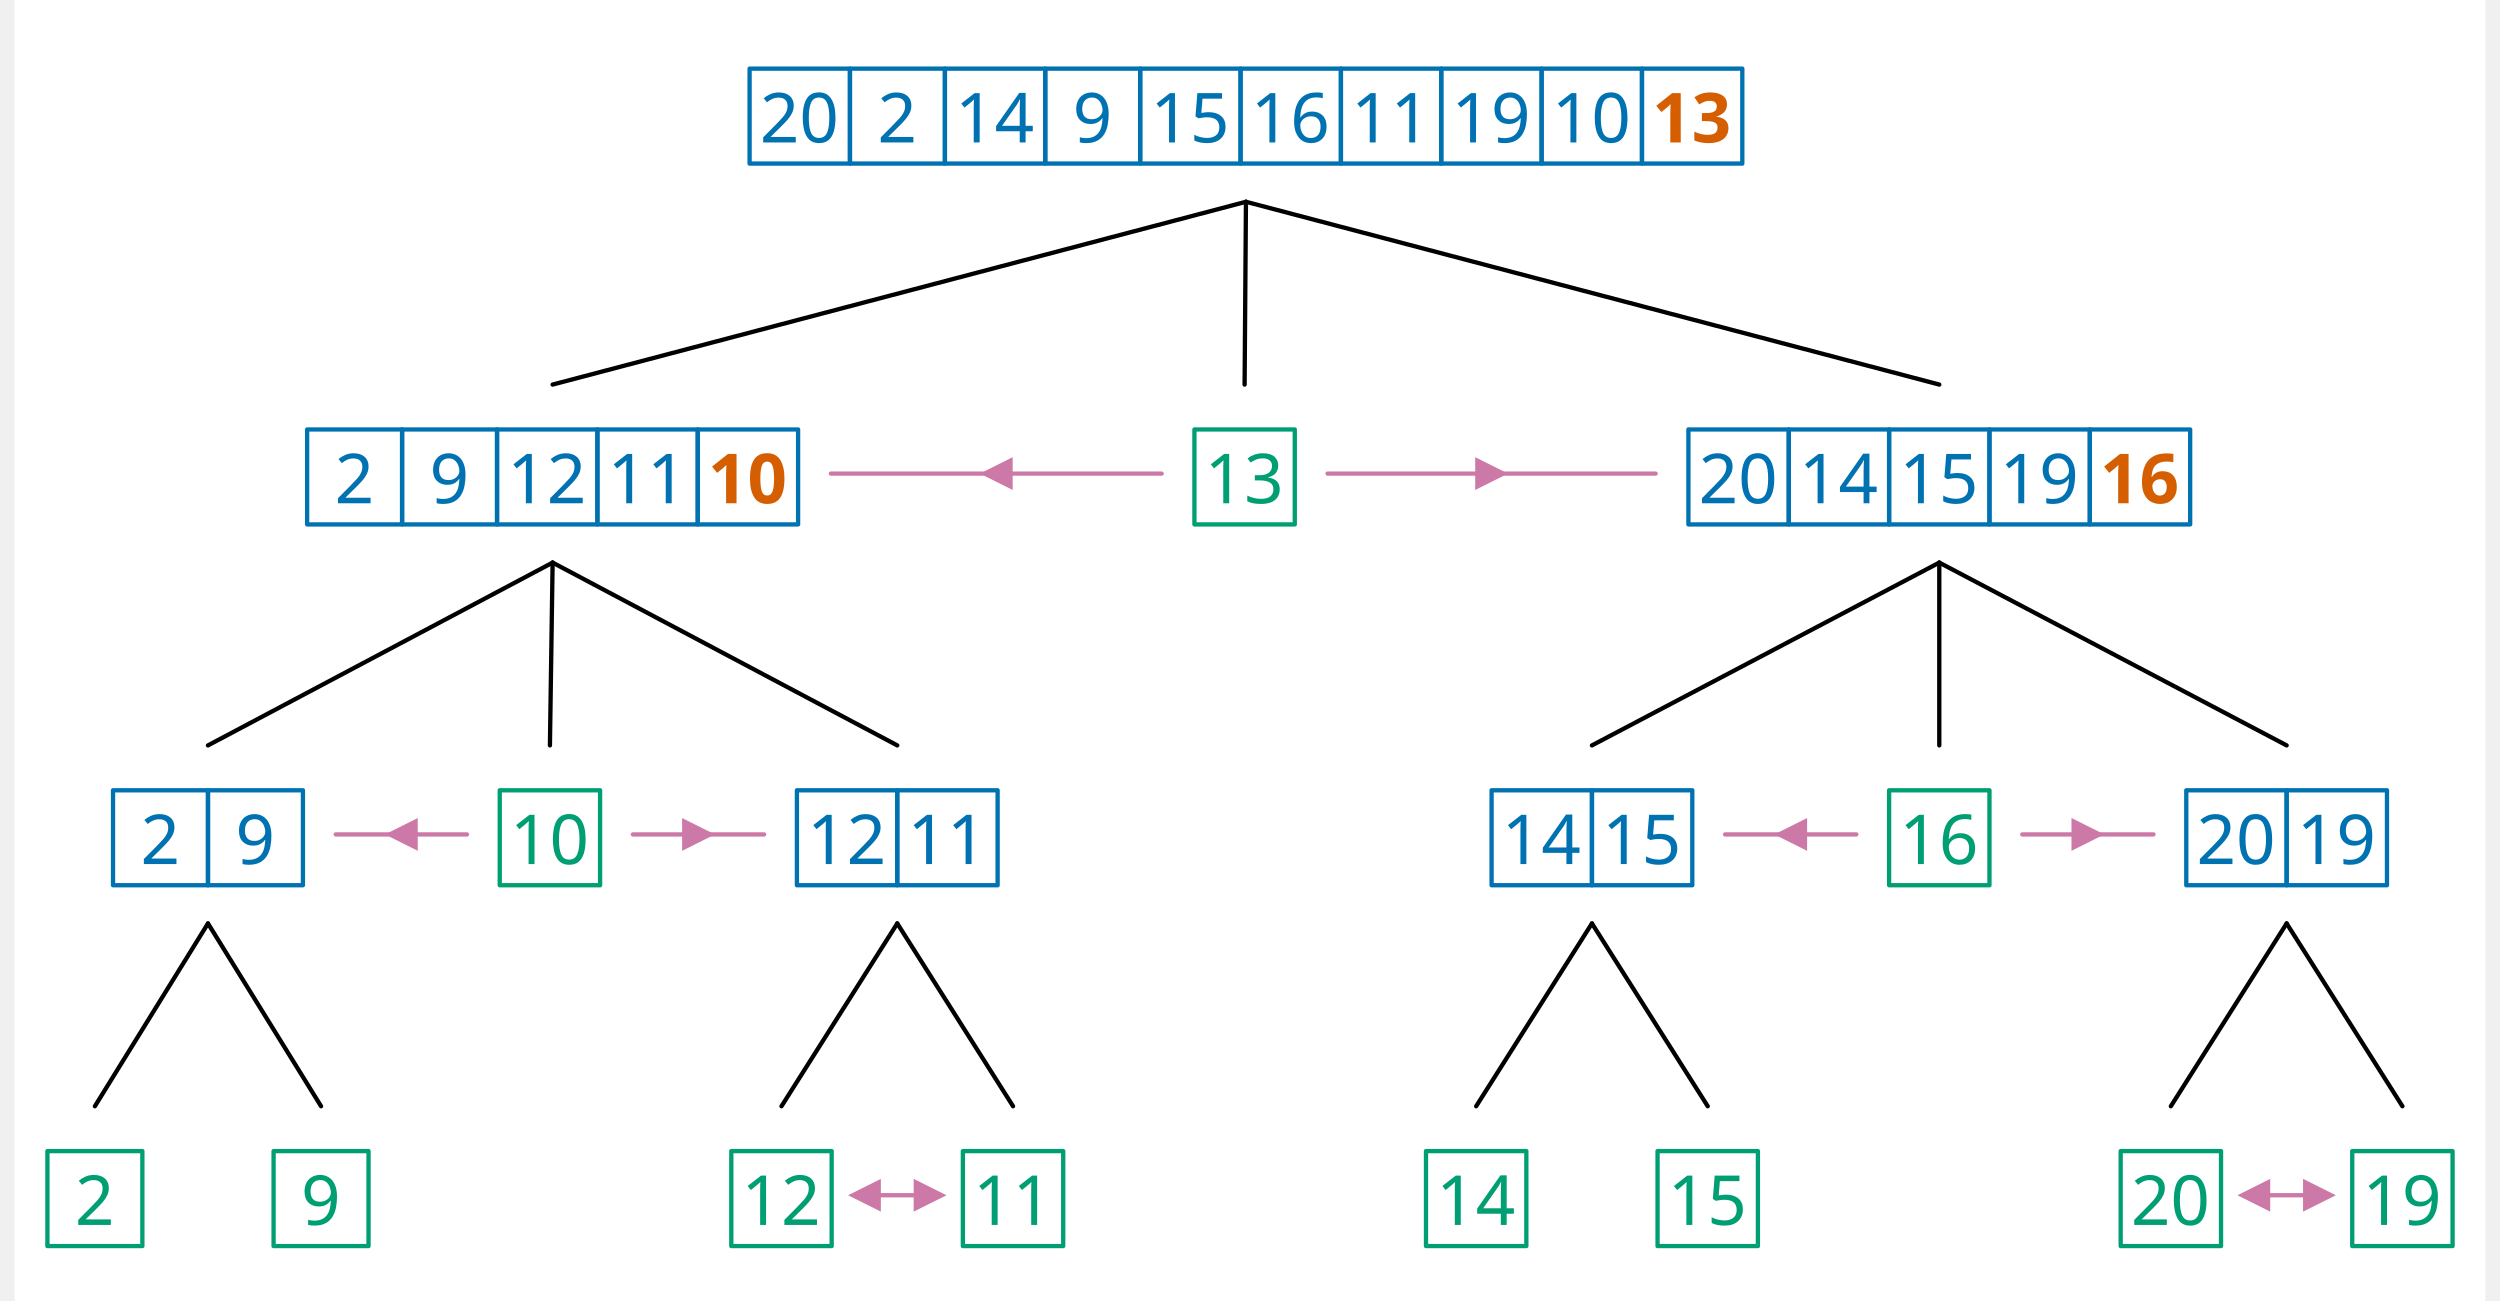
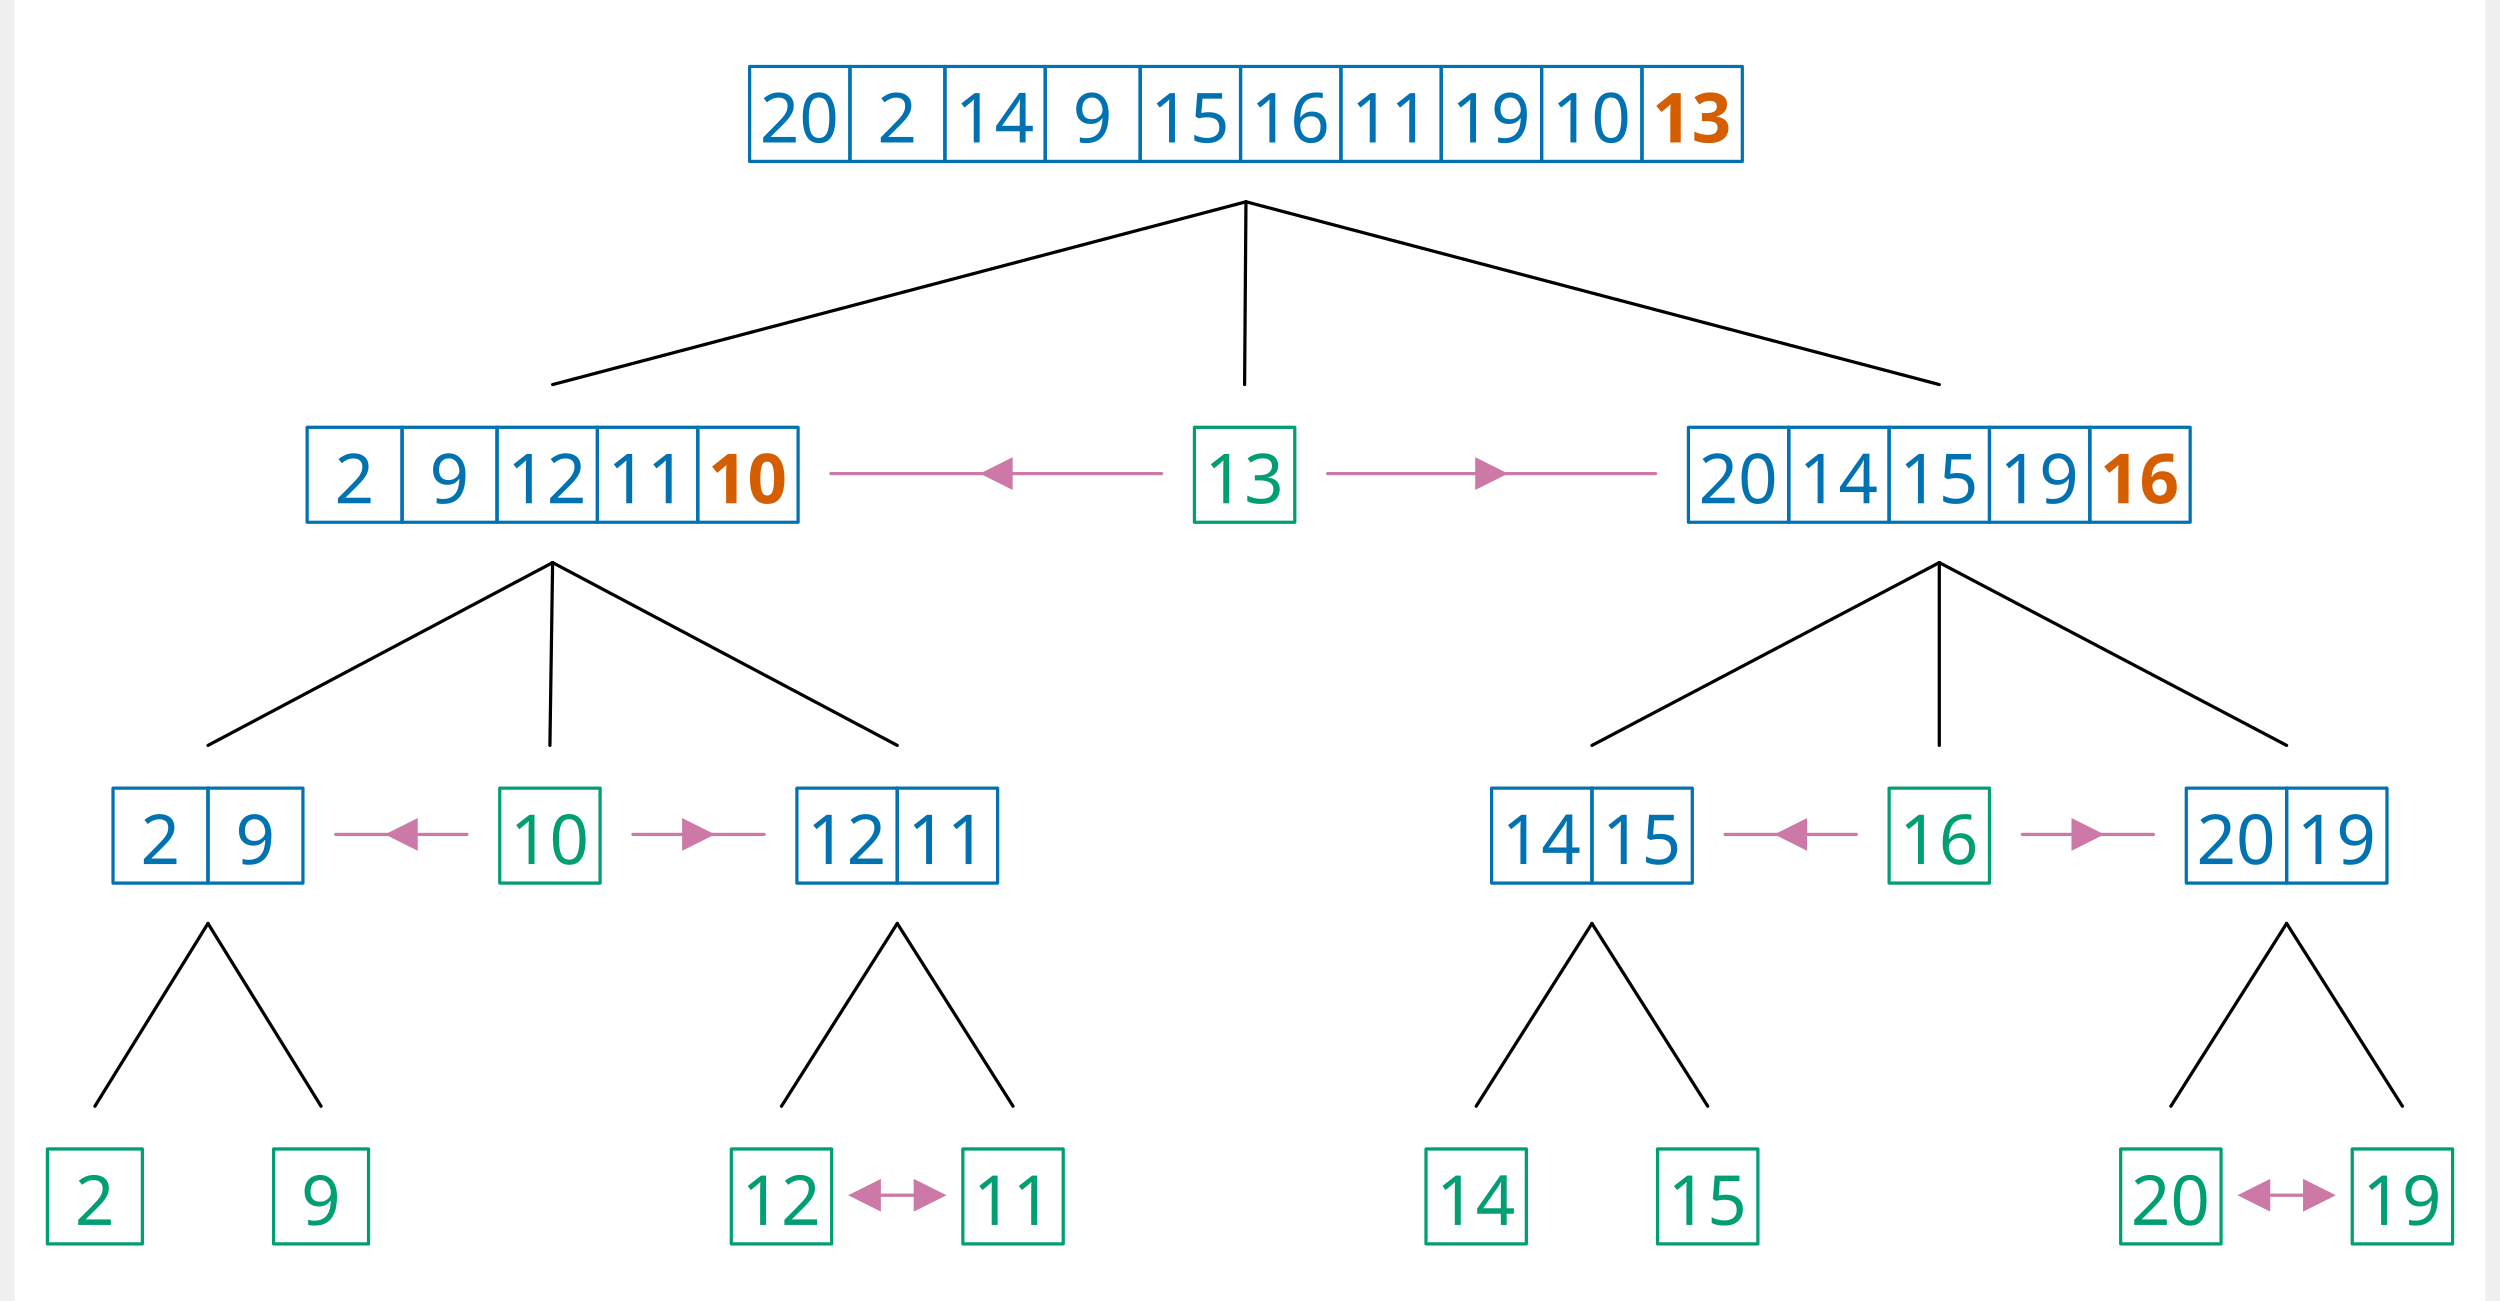
<svg xmlns="http://www.w3.org/2000/svg" width="2274.6" height="1183.6" viewBox="0, 0, 2289.8, 1205.6" version="1.1">
  <defs>
    <marker id="arrow" markerUnits="userSpaceOnUse" viewBox="0 0 10 10" refX="10" refY="5" markerWidth="30.4" markerHeight="30.4" orient="auto">
      <path d="M 0 0 L 10 5 L 0 10" fill="#CC79A7" />
    </marker>
    <marker id="arrowBackward" markerUnits="userSpaceOnUse" viewBox="0 0 10 10" refX="5" refY="5" markerWidth="30.4" markerHeight="30.4" orient="auto">
      <path d="M 0 0 L 10 5 L 0 10 z" fill="#CC79A7" />
    </marker>
    <marker id="arrowForward" markerUnits="userSpaceOnUse" viewBox="0 0 10 10" refX="5" refY="5" markerWidth="30.4" markerHeight="30.4" orient="auto">
      <path d="M 10 0 L 0 5 L 10 10 z" fill="#CC79A7" />
    </marker>
    <marker id="arrowBothways" markerUnits="userSpaceOnUse" viewBox="0 0 30 10" refX="15" refY="5" markerWidth="91.2" markerHeight="30.4" orient="auto">
      <path d="M 0 5 L 10 0 L 10 5 L 20 5 L 20 0 L 30 5 L 20 10 L 20 5 L 10 5 L 10 10 z" fill="#CC79A7" />
    </marker>
    <pattern id="hatchBlack" x="10" y="10" width="10" height="10" patternUnits="userSpaceOnUse" patternTransform="rotate(45)">
      <line x1="0" y="0" x2="0" y2="10" stroke="black" stroke-width="4" />
    </pattern>
    <pattern id="hatchForNode" x="10" y="10" width="10" height="10" patternUnits="userSpaceOnUse" patternTransform="rotate(45)">
      <line x1="0" y="0" x2="0" y2="10" stroke="#0072B2" stroke-width="4" />
    </pattern>
    <pattern id="hatchForLeaf" x="10" y="10" width="10" height="10" patternUnits="userSpaceOnUse" patternTransform="rotate(45)">
      <line x1="0" y="0" x2="0" y2="10" stroke="#009E73" stroke-width="4" />
    </pattern>
  </defs>
  <rect x="0" y="0" width="2289.8" height="1205.6" stroke="none" fill="white" />"
- <text white-space="pre" alignment-baseline="text-top" style="fill: #0072B2; font-size: 64px;" x="681.15" y="132.0">
+ <text white-space="pre" alignment-baseline="text-top" style="fill: #0072B2; storoke-width: 0; font-size: 64px;" x="681.15" y="132.0">
    <tspan x="690.65" y="132.0" style="" text-decoration="" font-family="'Noto Sans', 'Noto Sans JP', OpenMoji, 'OpenMoji Color', 'OpenMoji Black', sans-serif">20</tspan>
    <tspan x="799.65" y="132.0" style="" text-decoration="" font-family="'Noto Sans', 'Noto Sans JP', OpenMoji, 'OpenMoji Color', 'OpenMoji Black', sans-serif">2</tspan>
    <tspan x="871.65" y="132.0" style="" text-decoration="" font-family="'Noto Sans', 'Noto Sans JP', OpenMoji, 'OpenMoji Color', 'OpenMoji Black', sans-serif">14</tspan>
    <tspan x="980.65" y="132.0" style="" text-decoration="" font-family="'Noto Sans', 'Noto Sans JP', OpenMoji, 'OpenMoji Color', 'OpenMoji Black', sans-serif">9</tspan>
    <tspan x="1052.65" y="132.0" style="" text-decoration="" font-family="'Noto Sans', 'Noto Sans JP', OpenMoji, 'OpenMoji Color', 'OpenMoji Black', sans-serif">15</tspan>
    <tspan x="1145.65" y="132.0" style="" text-decoration="" font-family="'Noto Sans', 'Noto Sans JP', OpenMoji, 'OpenMoji Color', 'OpenMoji Black', sans-serif">16</tspan>
    <tspan x="1238.65" y="132.0" style="" text-decoration="" font-family="'Noto Sans', 'Noto Sans JP', OpenMoji, 'OpenMoji Color', 'OpenMoji Black', sans-serif">11</tspan>
    <tspan x="1331.65" y="132.0" style="" text-decoration="" font-family="'Noto Sans', 'Noto Sans JP', OpenMoji, 'OpenMoji Color', 'OpenMoji Black', sans-serif">19</tspan>
    <tspan x="1424.65" y="132.0" style="" text-decoration="" font-family="'Noto Sans', 'Noto Sans JP', OpenMoji, 'OpenMoji Color', 'OpenMoji Black', sans-serif">10</tspan>
    <tspan x="1517.65" y="132.0" style="font-weight: bold; fill: #D55E00; " text-decoration="" font-family="'Noto Sans', 'Noto Sans JP', OpenMoji, 'OpenMoji Color', 'OpenMoji Black', sans-serif">13</tspan>
  </text>
-   <text white-space="pre" alignment-baseline="text-top" style="fill: #0072B2; font-size: 64px;" x="271.1" y="466.4">
+   <text white-space="pre" alignment-baseline="text-top" style="fill: #0072B2; storoke-width: 0; font-size: 64px;" x="271.1" y="466.4">
    <tspan x="296.6" y="466.4" style="" text-decoration="" font-family="'Noto Sans', 'Noto Sans JP', OpenMoji, 'OpenMoji Color', 'OpenMoji Black', sans-serif">2</tspan>
    <tspan x="384.6" y="466.4" style="" text-decoration="" font-family="'Noto Sans', 'Noto Sans JP', OpenMoji, 'OpenMoji Color', 'OpenMoji Black', sans-serif">9</tspan>
    <tspan x="456.6" y="466.4" style="" text-decoration="" font-family="'Noto Sans', 'Noto Sans JP', OpenMoji, 'OpenMoji Color', 'OpenMoji Black', sans-serif">12</tspan>
    <tspan x="549.6" y="466.4" style="" text-decoration="" font-family="'Noto Sans', 'Noto Sans JP', OpenMoji, 'OpenMoji Color', 'OpenMoji Black', sans-serif">11</tspan>
    <tspan x="642.6" y="466.4" style="font-weight: bold; fill: #D55E00; " text-decoration="" font-family="'Noto Sans', 'Noto Sans JP', OpenMoji, 'OpenMoji Color', 'OpenMoji Black', sans-serif">10</tspan>
  </text>
-   <text white-space="pre" alignment-baseline="text-top" style="fill: #0072B2; font-size: 64px;" x="91.2" y="800.8">
+   <text white-space="pre" alignment-baseline="text-top" style="fill: #0072B2; storoke-width: 0; font-size: 64px;" x="91.2" y="800.8">
    <tspan x="116.7" y="800.8" style="" text-decoration="" font-family="'Noto Sans', 'Noto Sans JP', OpenMoji, 'OpenMoji Color', 'OpenMoji Black', sans-serif">2</tspan>
    <tspan x="204.7" y="800.8" style="" text-decoration="" font-family="'Noto Sans', 'Noto Sans JP', OpenMoji, 'OpenMoji Color', 'OpenMoji Black', sans-serif">9</tspan>
  </text>
-   <text white-space="pre" alignment-baseline="text-top" style="fill: #009E73; font-size: 64px;" x="30.4" y="1135.2">
+   <text white-space="pre" alignment-baseline="text-top" style="fill: #009E73; storoke-width: 0; font-size: 64px;" x="30.4" y="1135.2">
    <tspan x="55.9" y="1135.2" style="" text-decoration="" font-family="'Noto Sans', 'Noto Sans JP', OpenMoji, 'OpenMoji Color', 'OpenMoji Black', sans-serif">2</tspan>
  </text>
-   <text white-space="pre" alignment-baseline="text-top" style="fill: #009E73; font-size: 64px;" x="240" y="1135.2">
+   <text white-space="pre" alignment-baseline="text-top" style="fill: #009E73; storoke-width: 0; font-size: 64px;" x="240" y="1135.2">
    <tspan x="265.5" y="1135.2" style="" text-decoration="" font-family="'Noto Sans', 'Noto Sans JP', OpenMoji, 'OpenMoji Color', 'OpenMoji Black', sans-serif">9</tspan>
  </text>
-   <text white-space="pre" alignment-baseline="text-top" style="fill: #009E73; font-size: 64px;" x="449.6" y="800.8">
+   <text white-space="pre" alignment-baseline="text-top" style="fill: #009E73; storoke-width: 0; font-size: 64px;" x="449.6" y="800.8">
    <tspan x="459.1" y="800.8" style="" text-decoration="" font-family="'Noto Sans', 'Noto Sans JP', OpenMoji, 'OpenMoji Color', 'OpenMoji Black', sans-serif">10</tspan>
  </text>
-   <text white-space="pre" alignment-baseline="text-top" style="fill: #0072B2; font-size: 64px;" x="725" y="800.8">
+   <text white-space="pre" alignment-baseline="text-top" style="fill: #0072B2; storoke-width: 0; font-size: 64px;" x="725" y="800.8">
    <tspan x="734.5" y="800.8" style="" text-decoration="" font-family="'Noto Sans', 'Noto Sans JP', OpenMoji, 'OpenMoji Color', 'OpenMoji Black', sans-serif">12</tspan>
    <tspan x="827.5" y="800.8" style="" text-decoration="" font-family="'Noto Sans', 'Noto Sans JP', OpenMoji, 'OpenMoji Color', 'OpenMoji Black', sans-serif">11</tspan>
  </text>
-   <text white-space="pre" alignment-baseline="text-top" style="fill: #009E73; font-size: 64px;" x="664.2" y="1135.2">
+   <text white-space="pre" alignment-baseline="text-top" style="fill: #009E73; storoke-width: 0; font-size: 64px;" x="664.2" y="1135.2">
    <tspan x="673.7" y="1135.2" style="" text-decoration="" font-family="'Noto Sans', 'Noto Sans JP', OpenMoji, 'OpenMoji Color', 'OpenMoji Black', sans-serif">12</tspan>
  </text>
-   <text white-space="pre" alignment-baseline="text-top" style="fill: #009E73; font-size: 64px;" x="878.8" y="1135.2">
+   <text white-space="pre" alignment-baseline="text-top" style="fill: #009E73; storoke-width: 0; font-size: 64px;" x="878.8" y="1135.2">
    <tspan x="888.3" y="1135.2" style="" text-decoration="" font-family="'Noto Sans', 'Noto Sans JP', OpenMoji, 'OpenMoji Color', 'OpenMoji Black', sans-serif">11</tspan>
  </text>
-   <text white-space="pre" alignment-baseline="text-top" style="fill: #009E73; font-size: 64px;" x="1093.4" y="466.4">
+   <text white-space="pre" alignment-baseline="text-top" style="fill: #009E73; storoke-width: 0; font-size: 64px;" x="1093.4" y="466.4">
    <tspan x="1102.9" y="466.4" style="" text-decoration="" font-family="'Noto Sans', 'Noto Sans JP', OpenMoji, 'OpenMoji Color', 'OpenMoji Black', sans-serif">13</tspan>
  </text>
-   <text white-space="pre" alignment-baseline="text-top" style="fill: #0072B2; font-size: 64px;" x="1551.2" y="466.4">
+   <text white-space="pre" alignment-baseline="text-top" style="fill: #0072B2; storoke-width: 0; font-size: 64px;" x="1551.2" y="466.4">
    <tspan x="1560.7" y="466.4" style="" text-decoration="" font-family="'Noto Sans', 'Noto Sans JP', OpenMoji, 'OpenMoji Color', 'OpenMoji Black', sans-serif">20</tspan>
    <tspan x="1653.7" y="466.4" style="" text-decoration="" font-family="'Noto Sans', 'Noto Sans JP', OpenMoji, 'OpenMoji Color', 'OpenMoji Black', sans-serif">14</tspan>
    <tspan x="1746.7" y="466.4" style="" text-decoration="" font-family="'Noto Sans', 'Noto Sans JP', OpenMoji, 'OpenMoji Color', 'OpenMoji Black', sans-serif">15</tspan>
    <tspan x="1839.7" y="466.4" style="" text-decoration="" font-family="'Noto Sans', 'Noto Sans JP', OpenMoji, 'OpenMoji Color', 'OpenMoji Black', sans-serif">19</tspan>
    <tspan x="1932.7" y="466.4" style="font-weight: bold; fill: #D55E00; " text-decoration="" font-family="'Noto Sans', 'Noto Sans JP', OpenMoji, 'OpenMoji Color', 'OpenMoji Black', sans-serif">16</tspan>
  </text>
-   <text white-space="pre" alignment-baseline="text-top" style="fill: #0072B2; font-size: 64px;" x="1368.8" y="800.8">
+   <text white-space="pre" alignment-baseline="text-top" style="fill: #0072B2; storoke-width: 0; font-size: 64px;" x="1368.8" y="800.8">
    <tspan x="1378.3" y="800.8" style="" text-decoration="" font-family="'Noto Sans', 'Noto Sans JP', OpenMoji, 'OpenMoji Color', 'OpenMoji Black', sans-serif">14</tspan>
    <tspan x="1471.3" y="800.8" style="" text-decoration="" font-family="'Noto Sans', 'Noto Sans JP', OpenMoji, 'OpenMoji Color', 'OpenMoji Black', sans-serif">15</tspan>
  </text>
-   <text white-space="pre" alignment-baseline="text-top" style="fill: #009E73; font-size: 64px;" x="1308.0" y="1135.2">
+   <text white-space="pre" alignment-baseline="text-top" style="fill: #009E73; storoke-width: 0; font-size: 64px;" x="1308.0" y="1135.2">
    <tspan x="1317.5" y="1135.2" style="" text-decoration="" font-family="'Noto Sans', 'Noto Sans JP', OpenMoji, 'OpenMoji Color', 'OpenMoji Black', sans-serif">14</tspan>
  </text>
-   <text white-space="pre" alignment-baseline="text-top" style="fill: #009E73; font-size: 64px;" x="1522.6" y="1135.2">
+   <text white-space="pre" alignment-baseline="text-top" style="fill: #009E73; storoke-width: 0; font-size: 64px;" x="1522.6" y="1135.2">
    <tspan x="1532.1" y="1135.2" style="" text-decoration="" font-family="'Noto Sans', 'Noto Sans JP', OpenMoji, 'OpenMoji Color', 'OpenMoji Black', sans-serif">15</tspan>
  </text>
-   <text white-space="pre" alignment-baseline="text-top" style="fill: #009E73; font-size: 64px;" x="1737.2" y="800.8">
+   <text white-space="pre" alignment-baseline="text-top" style="fill: #009E73; storoke-width: 0; font-size: 64px;" x="1737.2" y="800.8">
    <tspan x="1746.7" y="800.8" style="" text-decoration="" font-family="'Noto Sans', 'Noto Sans JP', OpenMoji, 'OpenMoji Color', 'OpenMoji Black', sans-serif">16</tspan>
  </text>
-   <text white-space="pre" alignment-baseline="text-top" style="fill: #0072B2; font-size: 64px;" x="2012.6" y="800.8">
+   <text white-space="pre" alignment-baseline="text-top" style="fill: #0072B2; storoke-width: 0; font-size: 64px;" x="2012.6" y="800.8">
    <tspan x="2022.1" y="800.8" style="" text-decoration="" font-family="'Noto Sans', 'Noto Sans JP', OpenMoji, 'OpenMoji Color', 'OpenMoji Black', sans-serif">20</tspan>
    <tspan x="2115.1" y="800.8" style="" text-decoration="" font-family="'Noto Sans', 'Noto Sans JP', OpenMoji, 'OpenMoji Color', 'OpenMoji Black', sans-serif">19</tspan>
  </text>
-   <text white-space="pre" alignment-baseline="text-top" style="fill: #009E73; font-size: 64px;" x="1951.8" y="1135.2">
+   <text white-space="pre" alignment-baseline="text-top" style="fill: #009E73; storoke-width: 0; font-size: 64px;" x="1951.8" y="1135.2">
    <tspan x="1961.3" y="1135.2" style="" text-decoration="" font-family="'Noto Sans', 'Noto Sans JP', OpenMoji, 'OpenMoji Color', 'OpenMoji Black', sans-serif">20</tspan>
  </text>
-   <text white-space="pre" alignment-baseline="text-top" style="fill: #009E73; font-size: 64px;" x="2166.4" y="1135.2">
+   <text white-space="pre" alignment-baseline="text-top" style="fill: #009E73; storoke-width: 0; font-size: 64px;" x="2166.4" y="1135.2">
    <tspan x="2175.9" y="1135.2" style="" text-decoration="" font-family="'Noto Sans', 'Noto Sans JP', OpenMoji, 'OpenMoji Color', 'OpenMoji Black', sans-serif">19</tspan>
  </text>
-   <line style="stroke:black; stroke-width:4; stroke-linejoin:round; stroke-linecap:round;" x1="498.6" y1="356.4" x2="1141.15" y2="187.0" />
-   <line style="stroke:black; stroke-width:4; stroke-linejoin:round; stroke-linecap:round;" x1="1139.9" y1="356.4" x2="1141.15" y2="187.0" />
-   <line style="stroke:black; stroke-width:4; stroke-linejoin:round; stroke-linecap:round;" x1="1783.7" y1="356.4" x2="1141.15" y2="187.0" />
-   <line style="stroke:black; stroke-width:4; stroke-linejoin:round; stroke-linecap:round;" x1="179.2" y1="690.8" x2="498.6" y2="521.4" />
-   <line style="stroke:black; stroke-width:4; stroke-linejoin:round; stroke-linecap:round;" x1="496.1" y1="690.8" x2="498.6" y2="521.4" />
-   <line style="stroke:black; stroke-width:4; stroke-linejoin:round; stroke-linecap:round;" x1="818" y1="690.8" x2="498.6" y2="521.4" />
-   <line style="stroke:black; stroke-width:4; stroke-linejoin:round; stroke-linecap:round;" x1="74.4" y1="1025.2" x2="179.2" y2="855.8" />
-   <line style="stroke:black; stroke-width:4; stroke-linejoin:round; stroke-linecap:round;" x1="284" y1="1025.2" x2="179.2" y2="855.8" />
-   <line style="stroke:black; stroke-width:4; stroke-linejoin:round; stroke-linecap:round;" x1="710.7" y1="1025.2" x2="818" y2="855.8" />
-   <line style="stroke:black; stroke-width:4; stroke-linejoin:round; stroke-linecap:round;" x1="925.3" y1="1025.2" x2="818" y2="855.8" />
-   <line style="stroke:black; stroke-width:4; stroke-linejoin:round; stroke-linecap:round;" x1="1461.8" y1="690.8" x2="1783.7" y2="521.4" />
-   <line style="stroke:black; stroke-width:4; stroke-linejoin:round; stroke-linecap:round;" x1="1783.7" y1="690.8" x2="1783.7" y2="521.4" />
-   <line style="stroke:black; stroke-width:4; stroke-linejoin:round; stroke-linecap:round;" x1="2105.6" y1="690.8" x2="1783.7" y2="521.4" />
-   <line style="stroke:black; stroke-width:4; stroke-linejoin:round; stroke-linecap:round;" x1="1354.5" y1="1025.2" x2="1461.8" y2="855.8" />
-   <line style="stroke:black; stroke-width:4; stroke-linejoin:round; stroke-linecap:round;" x1="1569.1" y1="1025.2" x2="1461.8" y2="855.8" />
-   <line style="stroke:black; stroke-width:4; stroke-linejoin:round; stroke-linecap:round;" x1="1998.3" y1="1025.2" x2="2105.6" y2="855.8" />
-   <line style="stroke:black; stroke-width:4; stroke-linejoin:round; stroke-linecap:round;" x1="2212.9" y1="1025.2" x2="2105.6" y2="855.8" />
-   <rect style="stroke: #0072B2; stroke-linejoin:round; stroke-width:4;" x="681.15" y="63.6" width="93.0" height="88.0" fill="none" />
-   <rect style="stroke: #0072B2; stroke-linejoin:round; stroke-width:4;" x="774.15" y="63.6" width="88.0" height="88.0" fill="none" />
-   <rect style="stroke: #0072B2; stroke-linejoin:round; stroke-width:4;" x="862.15" y="63.6" width="93.0" height="88.0" fill="none" />
-   <rect style="stroke: #0072B2; stroke-linejoin:round; stroke-width:4;" x="955.15" y="63.6" width="88.0" height="88.0" fill="none" />
-   <rect style="stroke: #0072B2; stroke-linejoin:round; stroke-width:4;" x="1043.15" y="63.6" width="93.0" height="88.0" fill="none" />
-   <rect style="stroke: #0072B2; stroke-linejoin:round; stroke-width:4;" x="1136.15" y="63.6" width="93.0" height="88.0" fill="none" />
-   <rect style="stroke: #0072B2; stroke-linejoin:round; stroke-width:4;" x="1229.15" y="63.6" width="93.0" height="88.0" fill="none" />
-   <rect style="stroke: #0072B2; stroke-linejoin:round; stroke-width:4;" x="1322.15" y="63.6" width="93.0" height="88.0" fill="none" />
-   <rect style="stroke: #0072B2; stroke-linejoin:round; stroke-width:4;" x="1415.15" y="63.6" width="93.0" height="88.0" fill="none" />
-   <rect style="stroke: #0072B2; stroke-linejoin:round; stroke-width:4;" x="1508.15" y="63.6" width="93.0" height="88.0" fill="none" />
-   <rect style="stroke: #0072B2; stroke-linejoin:round; stroke-width:4;" x="271.1" y="398.0" width="88.0" height="88.0" fill="none" />
-   <rect style="stroke: #0072B2; stroke-linejoin:round; stroke-width:4;" x="359.1" y="398.0" width="88.0" height="88.0" fill="none" />
-   <rect style="stroke: #0072B2; stroke-linejoin:round; stroke-width:4;" x="447.1" y="398.0" width="93.0" height="88.0" fill="none" />
-   <rect style="stroke: #0072B2; stroke-linejoin:round; stroke-width:4;" x="540.1" y="398.0" width="93.0" height="88.0" fill="none" />
-   <rect style="stroke: #0072B2; stroke-linejoin:round; stroke-width:4;" x="633.1" y="398.0" width="93.0" height="88.0" fill="none" />
-   <rect style="stroke: #0072B2; stroke-linejoin:round; stroke-width:4;" x="91.2" y="732.4" width="88.0" height="88.0" fill="none" />
-   <rect style="stroke: #0072B2; stroke-linejoin:round; stroke-width:4;" x="179.2" y="732.4" width="88.0" height="88.0" fill="none" />
-   <rect style="stroke: #009E73; stroke-linejoin:round; stroke-width:4;" x="30.4" y="1066.8" width="88.0" height="88.0" fill="none" />
-   <rect style="stroke: #009E73; stroke-linejoin:round; stroke-width:4;" x="240" y="1066.8" width="88.0" height="88.0" fill="none" />
-   <rect style="stroke: #009E73; stroke-linejoin:round; stroke-width:4;" x="449.6" y="732.4" width="93.0" height="88.0" fill="none" />
-   <rect style="stroke: #0072B2; stroke-linejoin:round; stroke-width:4;" x="725" y="732.4" width="93.0" height="88.0" fill="none" />
-   <rect style="stroke: #0072B2; stroke-linejoin:round; stroke-width:4;" x="818" y="732.4" width="93.0" height="88.0" fill="none" />
-   <rect style="stroke: #009E73; stroke-linejoin:round; stroke-width:4;" x="664.2" y="1066.8" width="93.0" height="88.0" fill="none" />
-   <rect style="stroke: #009E73; stroke-linejoin:round; stroke-width:4;" x="878.8" y="1066.8" width="93.0" height="88.0" fill="none" />
-   <rect style="stroke: #009E73; stroke-linejoin:round; stroke-width:4;" x="1093.4" y="398.0" width="93.0" height="88.0" fill="none" />
-   <rect style="stroke: #0072B2; stroke-linejoin:round; stroke-width:4;" x="1551.2" y="398.0" width="93.0" height="88.0" fill="none" />
-   <rect style="stroke: #0072B2; stroke-linejoin:round; stroke-width:4;" x="1644.2" y="398.0" width="93.0" height="88.0" fill="none" />
-   <rect style="stroke: #0072B2; stroke-linejoin:round; stroke-width:4;" x="1737.2" y="398.0" width="93.0" height="88.0" fill="none" />
-   <rect style="stroke: #0072B2; stroke-linejoin:round; stroke-width:4;" x="1830.2" y="398.0" width="93.0" height="88.0" fill="none" />
-   <rect style="stroke: #0072B2; stroke-linejoin:round; stroke-width:4;" x="1923.2" y="398.0" width="93.0" height="88.0" fill="none" />
-   <rect style="stroke: #0072B2; stroke-linejoin:round; stroke-width:4;" x="1368.8" y="732.4" width="93.0" height="88.0" fill="none" />
-   <rect style="stroke: #0072B2; stroke-linejoin:round; stroke-width:4;" x="1461.8" y="732.4" width="93.0" height="88.0" fill="none" />
-   <rect style="stroke: #009E73; stroke-linejoin:round; stroke-width:4;" x="1308.0" y="1066.8" width="93.0" height="88.0" fill="none" />
-   <rect style="stroke: #009E73; stroke-linejoin:round; stroke-width:4;" x="1522.6" y="1066.8" width="93.0" height="88.0" fill="none" />
-   <rect style="stroke: #009E73; stroke-linejoin:round; stroke-width:4;" x="1737.2" y="732.4" width="93.0" height="88.0" fill="none" />
-   <rect style="stroke: #0072B2; stroke-linejoin:round; stroke-width:4;" x="2012.6" y="732.4" width="93.0" height="88.0" fill="none" />
-   <rect style="stroke: #0072B2; stroke-linejoin:round; stroke-width:4;" x="2105.6" y="732.4" width="93.0" height="88.0" fill="none" />
-   <rect style="stroke: #009E73; stroke-linejoin:round; stroke-width:4;" x="1951.8" y="1066.8" width="93.0" height="88.0" fill="none" />
-   <rect style="stroke: #009E73; stroke-linejoin:round; stroke-width:4;" x="2166.4" y="1066.8" width="93.0" height="88.0" fill="none" />
-   <path d="M756.5,438.9 L909.75,438.9 L1063.0, 438.9" style="fill: none; stroke: #CC79A7; stroke-width:4; stroke-linecap:round;" marker-mid="url(#arrowForward)" />
-   <path d="M297.6,773.3 L358.4,773.3 L419.2, 773.3" style="fill: none; stroke: #CC79A7; stroke-width:4; stroke-linecap:round;" marker-mid="url(#arrowForward)" />
-   <path d="M573,773.3 L633.8,773.3 L694.6, 773.3" style="fill: none; stroke: #CC79A7; stroke-width:4; stroke-linecap:round;" marker-mid="url(#arrowBackward)" />
-   <path d="M787.6,1107.7 L818,1107.7 L848.4, 1107.7" style="fill: none; stroke: #CC79A7; stroke-width:4; stroke-linecap:round;" marker-mid="url(#arrowBothways)" />
-   <path d="M1216.8,438.9 L1368.8,438.9 L1520.8, 438.9" style="fill: none; stroke: #CC79A7; stroke-width:4; stroke-linecap:round;" marker-mid="url(#arrowBackward)" />
-   <path d="M1585.2,773.3 L1646,773.3 L1706.8, 773.3" style="fill: none; stroke: #CC79A7; stroke-width:4; stroke-linecap:round;" marker-mid="url(#arrowForward)" />
-   <path d="M1860.6,773.3 L1921.4,773.3 L1982.2, 773.3" style="fill: none; stroke: #CC79A7; stroke-width:4; stroke-linecap:round;" marker-mid="url(#arrowBackward)" />
-   <path d="M2075.2,1107.7 L2105.6,1107.7 L2136.0, 1107.7" style="fill: none; stroke: #CC79A7; stroke-width:4; stroke-linecap:round;" marker-mid="url(#arrowBothways)" />
+   <line style="fill: none; stroke:black; stroke-width:3; stroke-linejoin:round; stroke-linecap:round;" x1="498.6" y1="356.4" x2="1141.15" y2="187.0" />
+   <line style="fill: none; stroke:black; stroke-width:3; stroke-linejoin:round; stroke-linecap:round;" x1="1139.9" y1="356.4" x2="1141.15" y2="187.0" />
+   <line style="fill: none; stroke:black; stroke-width:3; stroke-linejoin:round; stroke-linecap:round;" x1="1783.7" y1="356.4" x2="1141.15" y2="187.0" />
+   <line style="fill: none; stroke:black; stroke-width:3; stroke-linejoin:round; stroke-linecap:round;" x1="179.2" y1="690.8" x2="498.6" y2="521.4" />
+   <line style="fill: none; stroke:black; stroke-width:3; stroke-linejoin:round; stroke-linecap:round;" x1="496.1" y1="690.8" x2="498.6" y2="521.4" />
+   <line style="fill: none; stroke:black; stroke-width:3; stroke-linejoin:round; stroke-linecap:round;" x1="818" y1="690.8" x2="498.6" y2="521.4" />
+   <line style="fill: none; stroke:black; stroke-width:3; stroke-linejoin:round; stroke-linecap:round;" x1="74.4" y1="1025.2" x2="179.2" y2="855.8" />
+   <line style="fill: none; stroke:black; stroke-width:3; stroke-linejoin:round; stroke-linecap:round;" x1="284" y1="1025.2" x2="179.2" y2="855.8" />
+   <line style="fill: none; stroke:black; stroke-width:3; stroke-linejoin:round; stroke-linecap:round;" x1="710.7" y1="1025.2" x2="818" y2="855.8" />
+   <line style="fill: none; stroke:black; stroke-width:3; stroke-linejoin:round; stroke-linecap:round;" x1="925.3" y1="1025.2" x2="818" y2="855.8" />
+   <line style="fill: none; stroke:black; stroke-width:3; stroke-linejoin:round; stroke-linecap:round;" x1="1461.8" y1="690.8" x2="1783.7" y2="521.4" />
+   <line style="fill: none; stroke:black; stroke-width:3; stroke-linejoin:round; stroke-linecap:round;" x1="1783.7" y1="690.8" x2="1783.7" y2="521.4" />
+   <line style="fill: none; stroke:black; stroke-width:3; stroke-linejoin:round; stroke-linecap:round;" x1="2105.6" y1="690.8" x2="1783.7" y2="521.4" />
+   <line style="fill: none; stroke:black; stroke-width:3; stroke-linejoin:round; stroke-linecap:round;" x1="1354.5" y1="1025.2" x2="1461.8" y2="855.8" />
+   <line style="fill: none; stroke:black; stroke-width:3; stroke-linejoin:round; stroke-linecap:round;" x1="1569.1" y1="1025.2" x2="1461.8" y2="855.8" />
+   <line style="fill: none; stroke:black; stroke-width:3; stroke-linejoin:round; stroke-linecap:round;" x1="1998.3" y1="1025.2" x2="2105.6" y2="855.8" />
+   <line style="fill: none; stroke:black; stroke-width:3; stroke-linejoin:round; stroke-linecap:round;" x1="2212.9" y1="1025.2" x2="2105.6" y2="855.8" />
+   <rect style="fill: none; stroke: #0072B2; stroke-linejoin:round; stroke-width:3;" x="681.15" y="61.6" width="93.0" height="88.0" fill="none" />
+   <rect style="fill: none; stroke: #0072B2; stroke-linejoin:round; stroke-width:3;" x="774.15" y="61.6" width="88.0" height="88.0" fill="none" />
+   <rect style="fill: none; stroke: #0072B2; stroke-linejoin:round; stroke-width:3;" x="862.15" y="61.6" width="93.0" height="88.0" fill="none" />
+   <rect style="fill: none; stroke: #0072B2; stroke-linejoin:round; stroke-width:3;" x="955.15" y="61.6" width="88.0" height="88.0" fill="none" />
+   <rect style="fill: none; stroke: #0072B2; stroke-linejoin:round; stroke-width:3;" x="1043.15" y="61.6" width="93.0" height="88.0" fill="none" />
+   <rect style="fill: none; stroke: #0072B2; stroke-linejoin:round; stroke-width:3;" x="1136.15" y="61.6" width="93.0" height="88.0" fill="none" />
+   <rect style="fill: none; stroke: #0072B2; stroke-linejoin:round; stroke-width:3;" x="1229.15" y="61.6" width="93.0" height="88.0" fill="none" />
+   <rect style="fill: none; stroke: #0072B2; stroke-linejoin:round; stroke-width:3;" x="1322.15" y="61.6" width="93.0" height="88.0" fill="none" />
+   <rect style="fill: none; stroke: #0072B2; stroke-linejoin:round; stroke-width:3;" x="1415.15" y="61.6" width="93.0" height="88.0" fill="none" />
+   <rect style="fill: none; stroke: #0072B2; stroke-linejoin:round; stroke-width:3;" x="1508.15" y="61.6" width="93.0" height="88.0" fill="none" />
+   <rect style="fill: none; stroke: #0072B2; stroke-linejoin:round; stroke-width:3;" x="271.1" y="396.0" width="88.0" height="88.0" fill="none" />
+   <rect style="fill: none; stroke: #0072B2; stroke-linejoin:round; stroke-width:3;" x="359.1" y="396.0" width="88.0" height="88.0" fill="none" />
+   <rect style="fill: none; stroke: #0072B2; stroke-linejoin:round; stroke-width:3;" x="447.1" y="396.0" width="93.0" height="88.0" fill="none" />
+   <rect style="fill: none; stroke: #0072B2; stroke-linejoin:round; stroke-width:3;" x="540.1" y="396.0" width="93.0" height="88.0" fill="none" />
+   <rect style="fill: none; stroke: #0072B2; stroke-linejoin:round; stroke-width:3;" x="633.1" y="396.0" width="93.0" height="88.0" fill="none" />
+   <rect style="fill: none; stroke: #0072B2; stroke-linejoin:round; stroke-width:3;" x="91.2" y="730.4" width="88.0" height="88.0" fill="none" />
+   <rect style="fill: none; stroke: #0072B2; stroke-linejoin:round; stroke-width:3;" x="179.2" y="730.4" width="88.0" height="88.0" fill="none" />
+   <rect style="fill: none; stroke: #009E73; stroke-linejoin:round; stroke-width:3;" x="30.4" y="1064.8" width="88.0" height="88.0" fill="none" />
+   <rect style="fill: none; stroke: #009E73; stroke-linejoin:round; stroke-width:3;" x="240" y="1064.8" width="88.0" height="88.0" fill="none" />
+   <rect style="fill: none; stroke: #009E73; stroke-linejoin:round; stroke-width:3;" x="449.6" y="730.4" width="93.0" height="88.0" fill="none" />
+   <rect style="fill: none; stroke: #0072B2; stroke-linejoin:round; stroke-width:3;" x="725" y="730.4" width="93.0" height="88.0" fill="none" />
+   <rect style="fill: none; stroke: #0072B2; stroke-linejoin:round; stroke-width:3;" x="818" y="730.4" width="93.0" height="88.0" fill="none" />
+   <rect style="fill: none; stroke: #009E73; stroke-linejoin:round; stroke-width:3;" x="664.2" y="1064.8" width="93.0" height="88.0" fill="none" />
+   <rect style="fill: none; stroke: #009E73; stroke-linejoin:round; stroke-width:3;" x="878.8" y="1064.8" width="93.0" height="88.0" fill="none" />
+   <rect style="fill: none; stroke: #009E73; stroke-linejoin:round; stroke-width:3;" x="1093.4" y="396.0" width="93.0" height="88.0" fill="none" />
+   <rect style="fill: none; stroke: #0072B2; stroke-linejoin:round; stroke-width:3;" x="1551.2" y="396.0" width="93.0" height="88.0" fill="none" />
+   <rect style="fill: none; stroke: #0072B2; stroke-linejoin:round; stroke-width:3;" x="1644.2" y="396.0" width="93.0" height="88.0" fill="none" />
+   <rect style="fill: none; stroke: #0072B2; stroke-linejoin:round; stroke-width:3;" x="1737.2" y="396.0" width="93.0" height="88.0" fill="none" />
+   <rect style="fill: none; stroke: #0072B2; stroke-linejoin:round; stroke-width:3;" x="1830.2" y="396.0" width="93.0" height="88.0" fill="none" />
+   <rect style="fill: none; stroke: #0072B2; stroke-linejoin:round; stroke-width:3;" x="1923.2" y="396.0" width="93.0" height="88.0" fill="none" />
+   <rect style="fill: none; stroke: #0072B2; stroke-linejoin:round; stroke-width:3;" x="1368.8" y="730.4" width="93.0" height="88.0" fill="none" />
+   <rect style="fill: none; stroke: #0072B2; stroke-linejoin:round; stroke-width:3;" x="1461.8" y="730.4" width="93.0" height="88.0" fill="none" />
+   <rect style="fill: none; stroke: #009E73; stroke-linejoin:round; stroke-width:3;" x="1308.0" y="1064.8" width="93.0" height="88.0" fill="none" />
+   <rect style="fill: none; stroke: #009E73; stroke-linejoin:round; stroke-width:3;" x="1522.6" y="1064.8" width="93.0" height="88.0" fill="none" />
+   <rect style="fill: none; stroke: #009E73; stroke-linejoin:round; stroke-width:3;" x="1737.2" y="730.4" width="93.0" height="88.0" fill="none" />
+   <rect style="fill: none; stroke: #0072B2; stroke-linejoin:round; stroke-width:3;" x="2012.6" y="730.4" width="93.0" height="88.0" fill="none" />
+   <rect style="fill: none; stroke: #0072B2; stroke-linejoin:round; stroke-width:3;" x="2105.6" y="730.4" width="93.0" height="88.0" fill="none" />
+   <rect style="fill: none; stroke: #009E73; stroke-linejoin:round; stroke-width:3;" x="1951.8" y="1064.8" width="93.0" height="88.0" fill="none" />
+   <rect style="fill: none; stroke: #009E73; stroke-linejoin:round; stroke-width:3;" x="2166.4" y="1064.8" width="93.0" height="88.0" fill="none" />
+   <path d="M756.5,438.9 L909.75,438.9 L1063.0, 438.9" style="fill: none; stroke: #CC79A7; stroke-width:3; stroke-linecap:round;" marker-mid="url(#arrowForward)" />
+   <path d="M297.6,773.3 L358.4,773.3 L419.2, 773.3" style="fill: none; stroke: #CC79A7; stroke-width:3; stroke-linecap:round;" marker-mid="url(#arrowForward)" />
+   <path d="M573,773.3 L633.8,773.3 L694.6, 773.3" style="fill: none; stroke: #CC79A7; stroke-width:3; stroke-linecap:round;" marker-mid="url(#arrowBackward)" />
+   <path d="M787.6,1107.7 L818,1107.7 L848.4, 1107.7" style="fill: none; stroke: #CC79A7; stroke-width:3; stroke-linecap:round;" marker-mid="url(#arrowBothways)" />
+   <path d="M1216.8,438.9 L1368.8,438.9 L1520.8, 438.9" style="fill: none; stroke: #CC79A7; stroke-width:3; stroke-linecap:round;" marker-mid="url(#arrowBackward)" />
+   <path d="M1585.2,773.3 L1646,773.3 L1706.8, 773.3" style="fill: none; stroke: #CC79A7; stroke-width:3; stroke-linecap:round;" marker-mid="url(#arrowForward)" />
+   <path d="M1860.6,773.3 L1921.4,773.3 L1982.2, 773.3" style="fill: none; stroke: #CC79A7; stroke-width:3; stroke-linecap:round;" marker-mid="url(#arrowBackward)" />
+   <path d="M2075.2,1107.7 L2105.6,1107.7 L2136.0, 1107.7" style="fill: none; stroke: #CC79A7; stroke-width:3; stroke-linecap:round;" marker-mid="url(#arrowBothways)" />
</svg>
